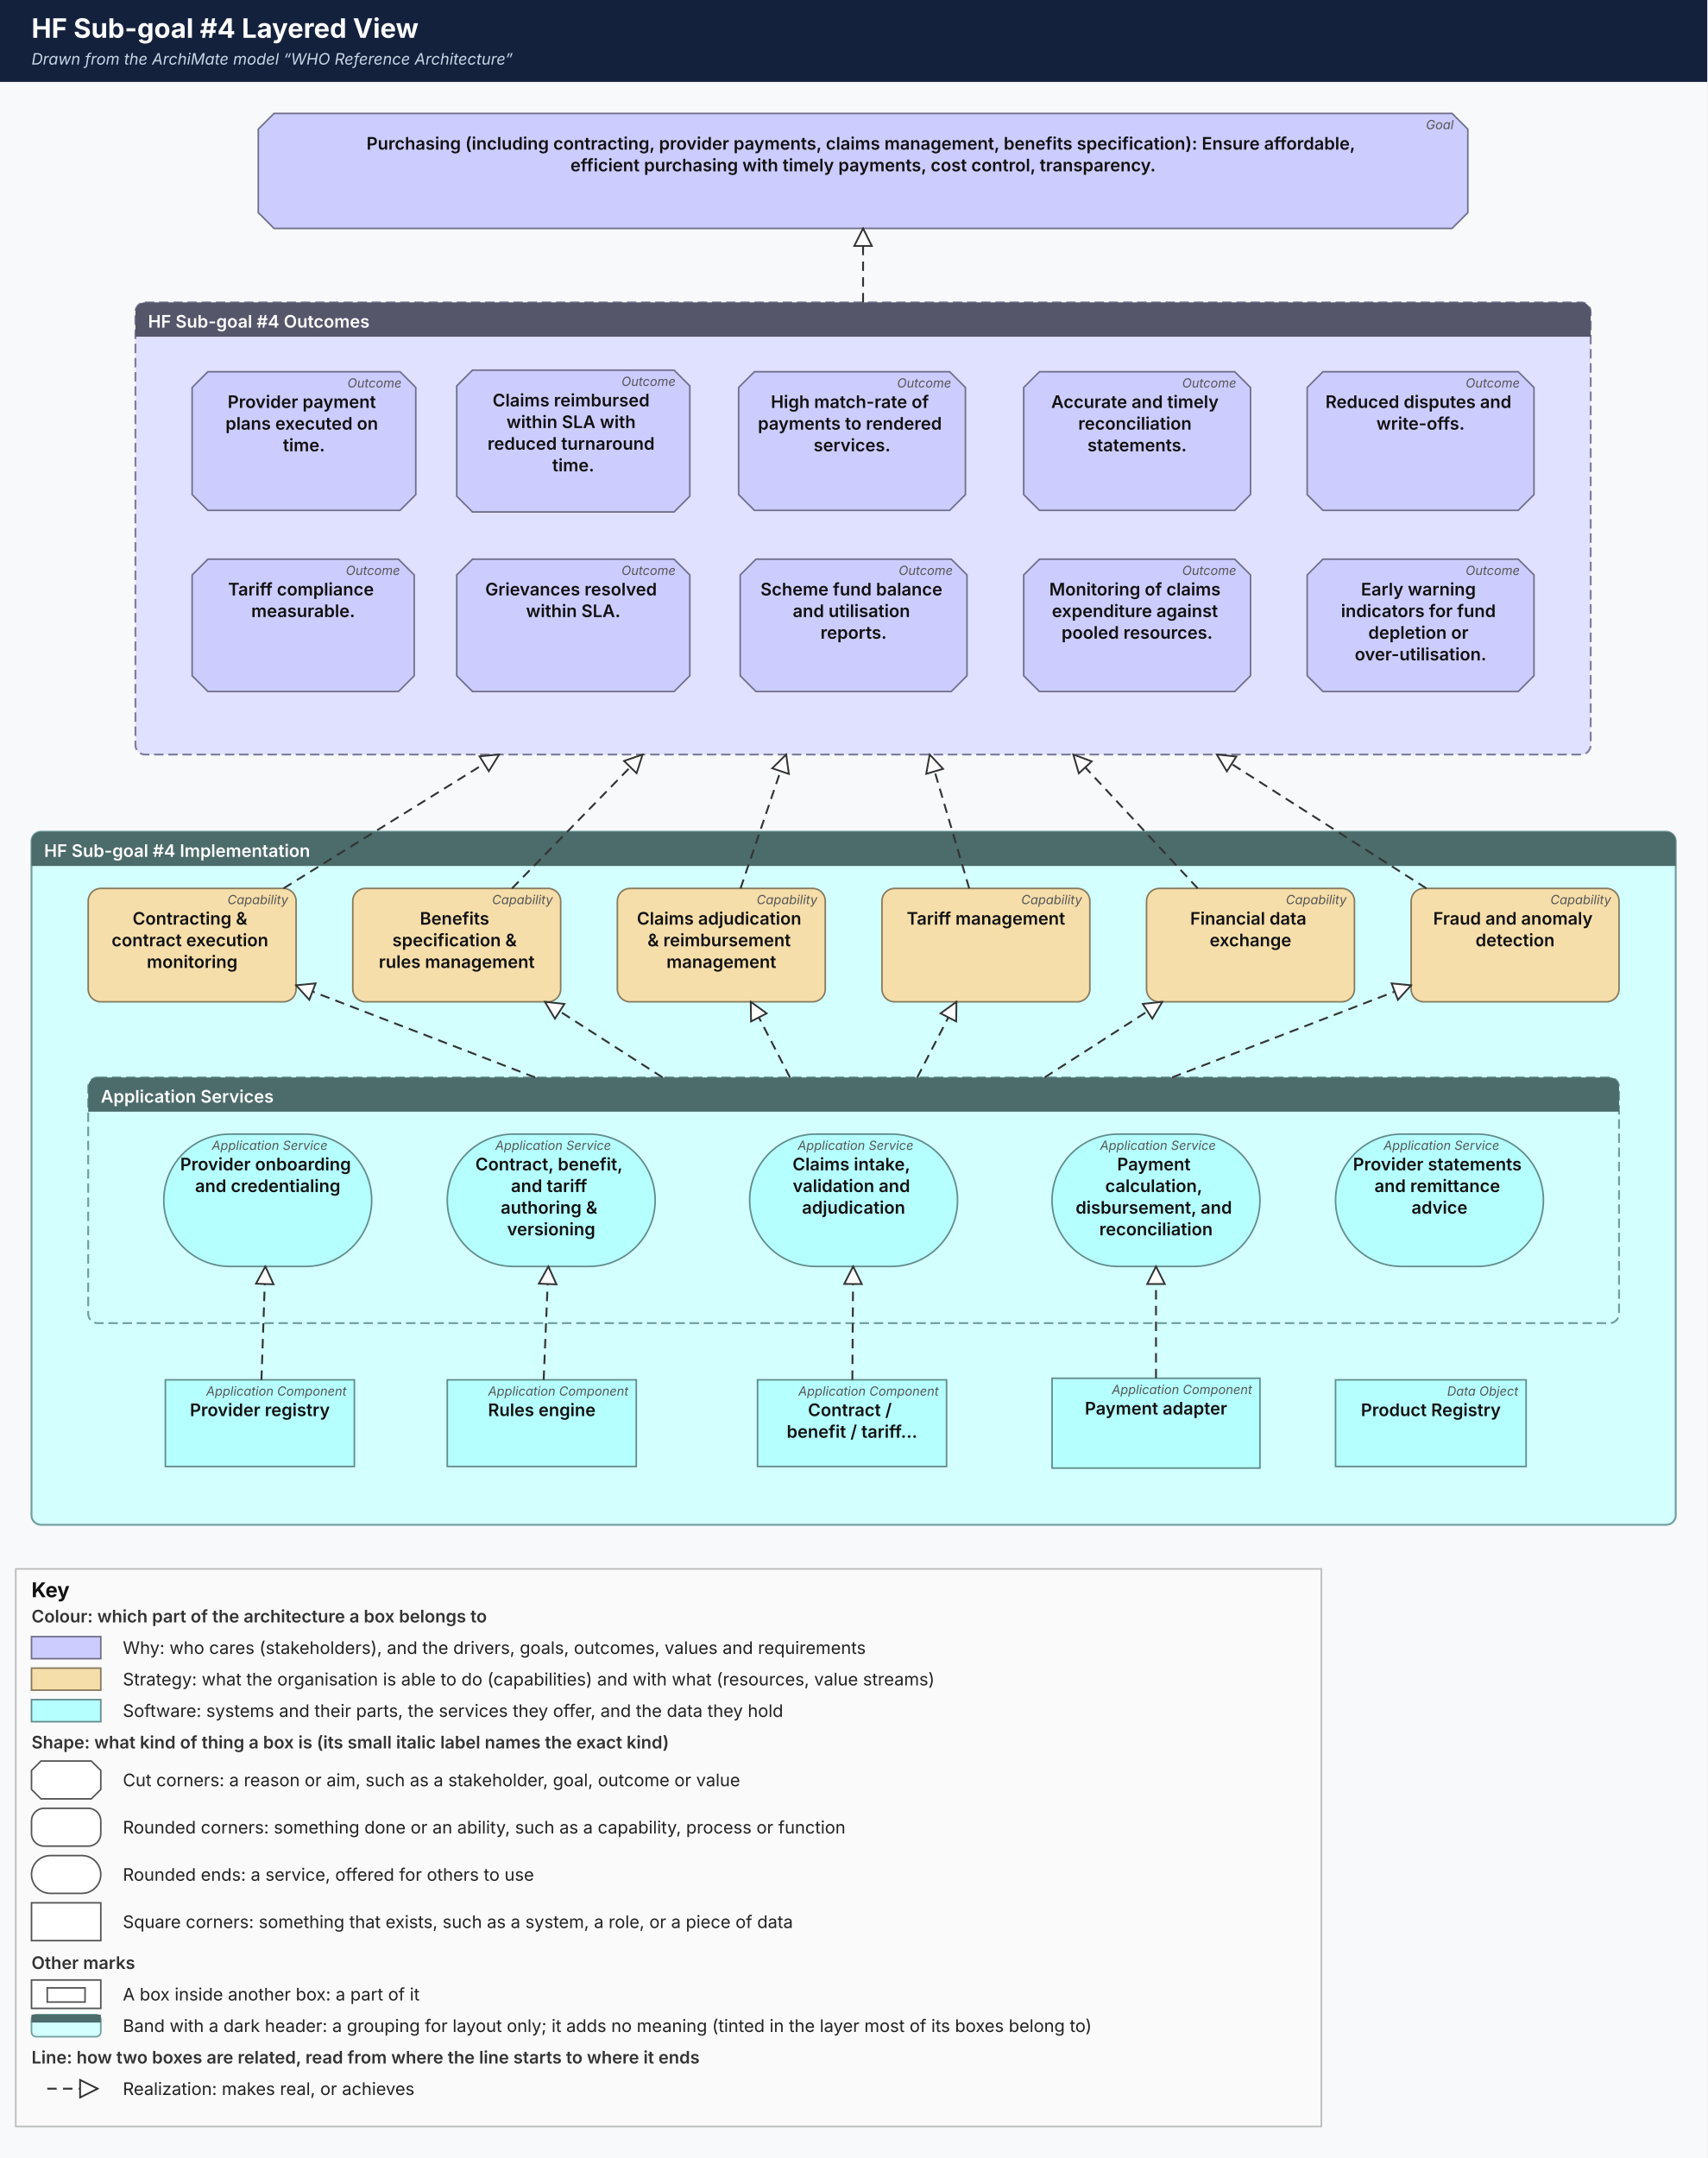
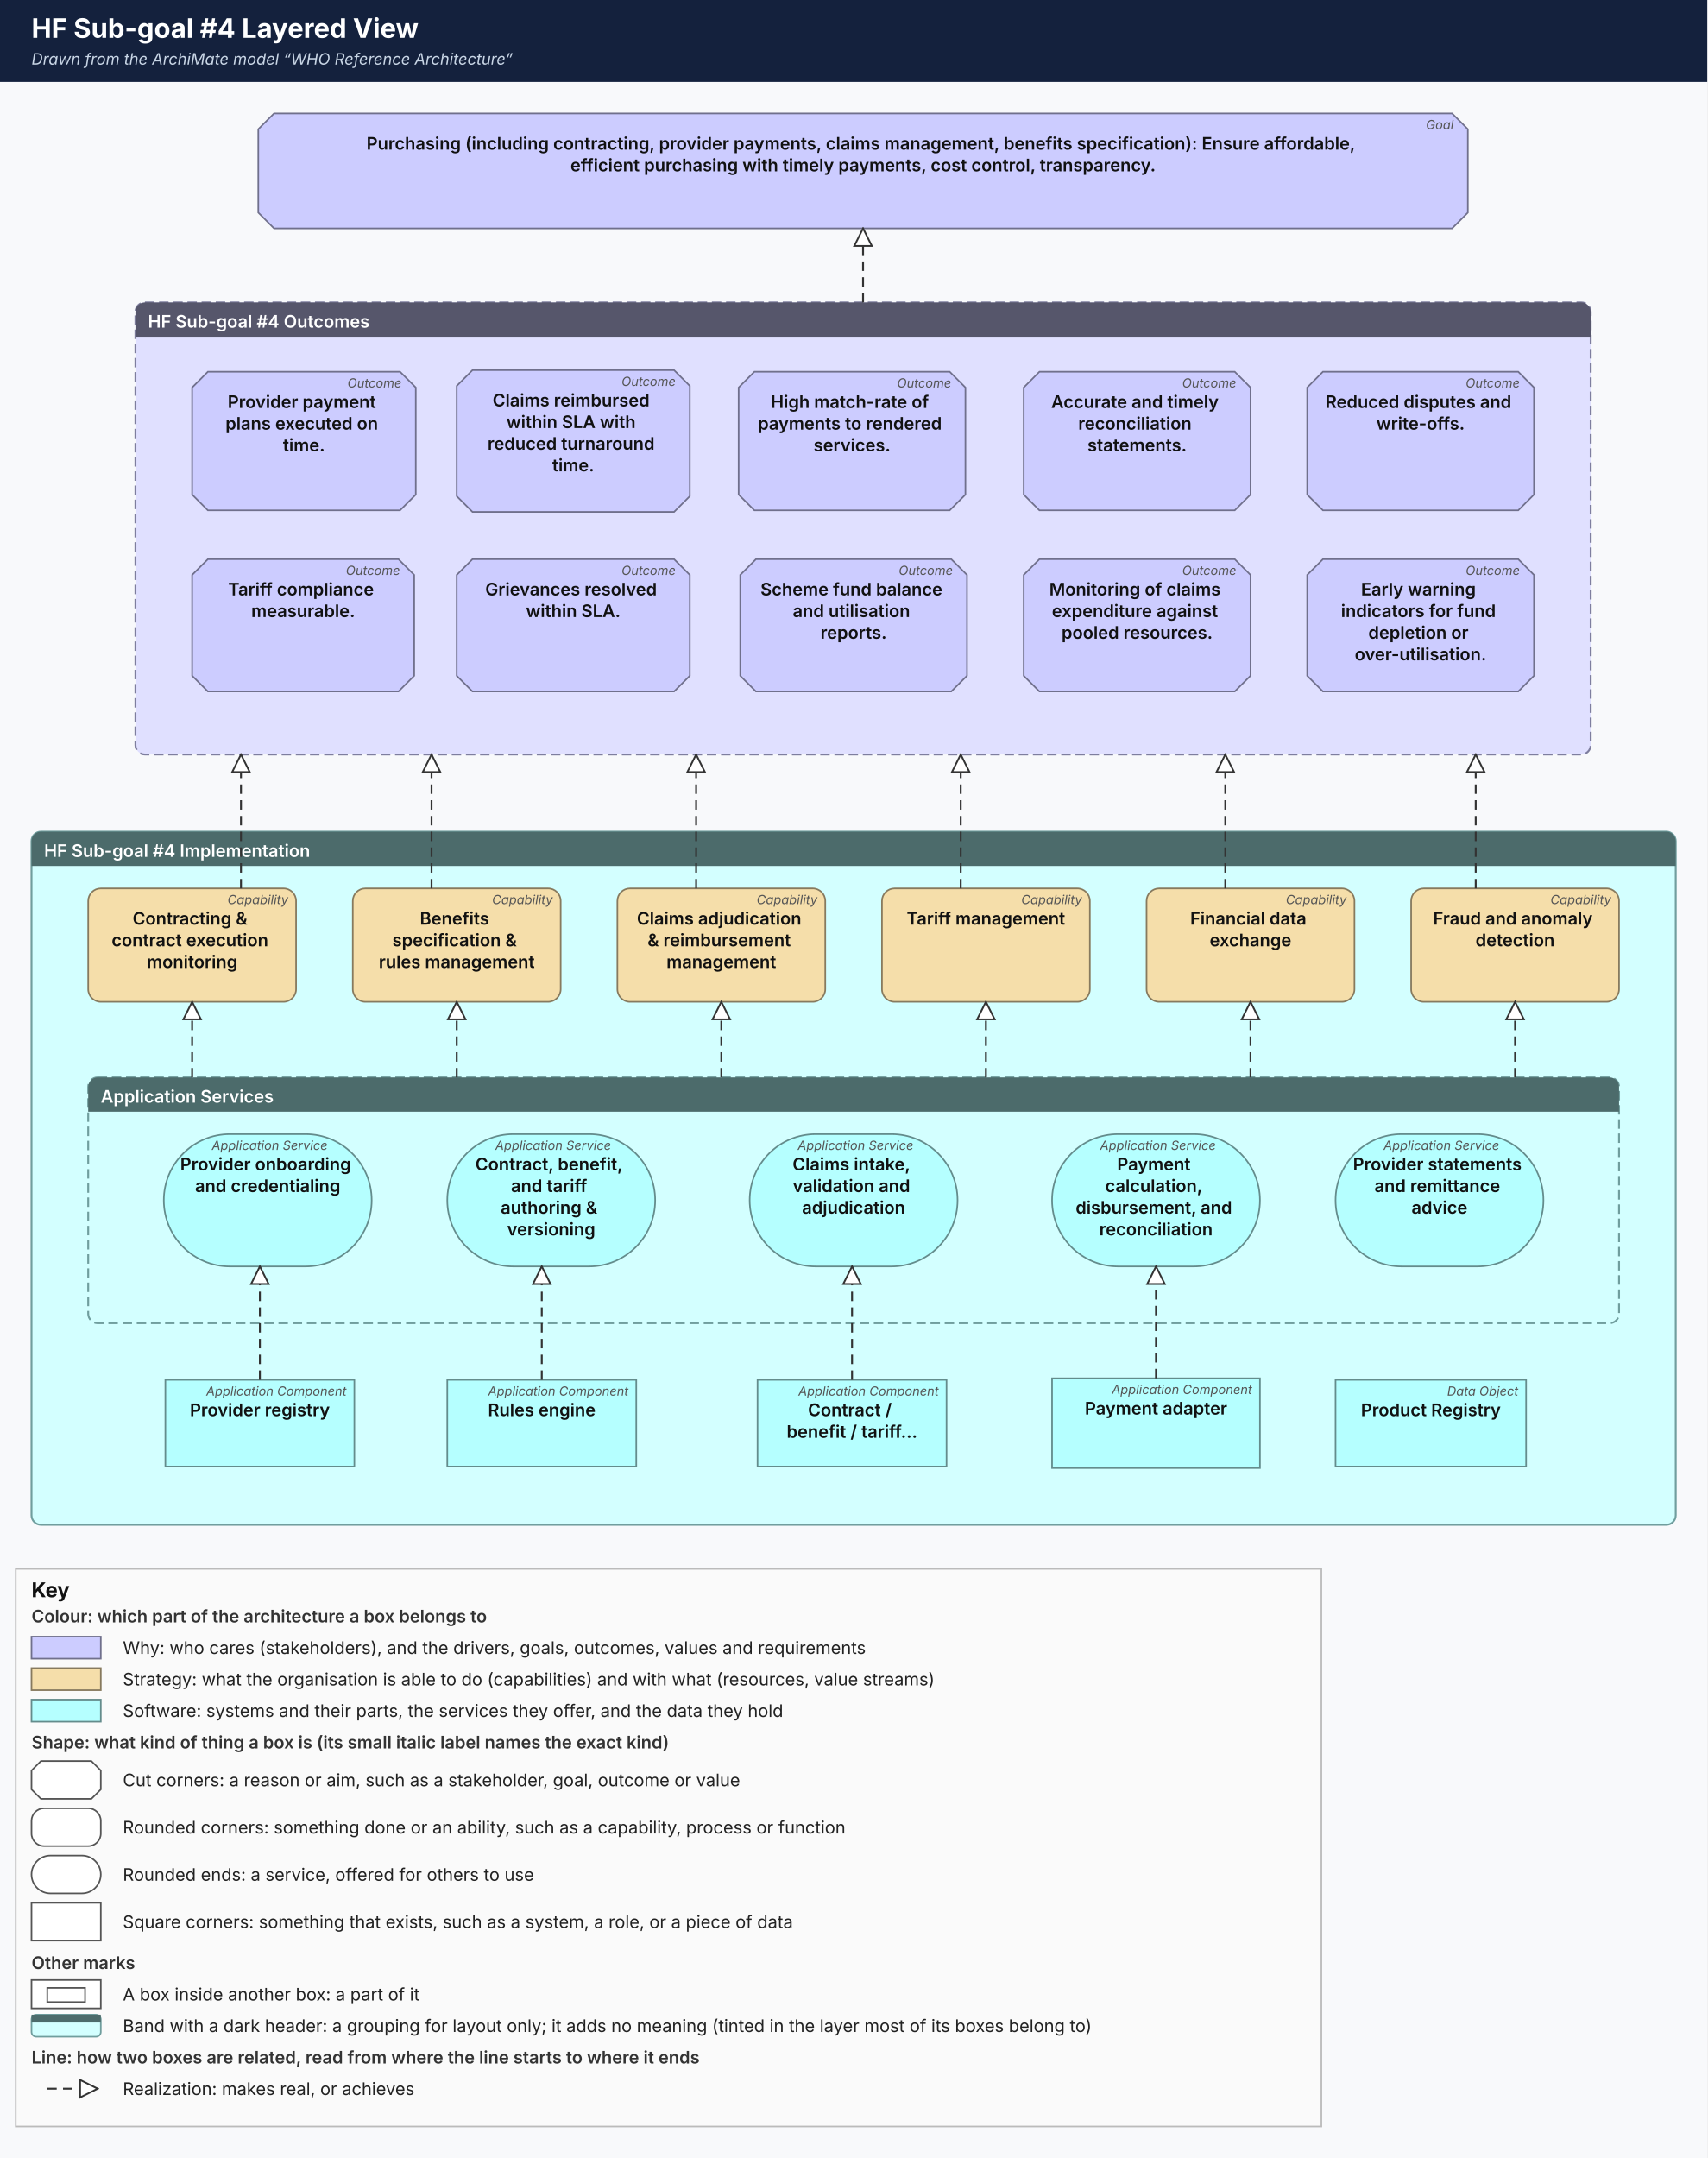
<svg xmlns="http://www.w3.org/2000/svg" viewBox="16 24 1084 1370" width="1084" height="1370" role="img" aria-labelledby="av-title">
  <style>
.av-name{font:600 11px Inter, "Segoe UI", system-ui, -apple-system, Helvetica, Arial, sans-serif;fill:#111}
.av-type{font:italic 8px Inter, "Segoe UI", system-ui, -apple-system, Helvetica, Arial, sans-serif;fill:#555}
.av-group{font:600 11px Inter, "Segoe UI", system-ui, -apple-system, Helvetica, Arial, sans-serif;fill:#333}
.av-note{font:10px Inter, "Segoe UI", system-ui, -apple-system, Helvetica, Arial, sans-serif;fill:#222}
.av-key{font:11px Inter, "Segoe UI", system-ui, -apple-system, Helvetica, Arial, sans-serif;fill:#222}
.av-keyh{font:600 11px Inter, "Segoe UI", system-ui, -apple-system, Helvetica, Arial, sans-serif;fill:#333}
.av-keyt{font:700 13px Inter, "Segoe UI", system-ui, -apple-system, Helvetica, Arial, sans-serif;fill:#111}
.av-rel{font:9px Inter, "Segoe UI", system-ui, -apple-system, Helvetica, Arial, sans-serif;fill:#333;paint-order:stroke;stroke:#fff;stroke-width:3px}
a:hover rect,a:hover polygon,a:focus rect,a:focus polygon{stroke:#06c;stroke-width:2.5}
</style>
  <defs>
    <marker id="arrow-open" viewBox="0 0 12 12" refX="11" refY="6" markerWidth="11" markerHeight="11" orient="auto-start-reverse" markerUnits="userSpaceOnUse">
      <path d="M1 1 L11 6 L1 11" fill="none" stroke="#333" stroke-width="1.3" />
    </marker>
    <marker id="arrow-filled" viewBox="0 0 12 12" refX="11" refY="6" markerWidth="11" markerHeight="11" orient="auto-start-reverse" markerUnits="userSpaceOnUse">
      <path d="M1 1 L11 6 L1 11 Z" fill="#333" />
    </marker>
    <marker id="arrow-small" viewBox="0 0 10 10" refX="9" refY="5" markerWidth="8" markerHeight="8" orient="auto-start-reverse" markerUnits="userSpaceOnUse">
      <path d="M1 1 L9 5 L1 9" fill="none" stroke="#333" stroke-width="1.2" />
    </marker>
    <marker id="triangle-hollow" viewBox="0 0 14 14" refX="13" refY="7" markerWidth="13" markerHeight="13" orient="auto-start-reverse" markerUnits="userSpaceOnUse">
      <path d="M1 1 L13 7 L1 13 Z" fill="#fff" stroke="#333" stroke-width="1.2" />
    </marker>
    <marker id="diamond-filled" viewBox="0 0 16 10" refX="1" refY="5" markerWidth="16" markerHeight="10" orient="auto-start-reverse" markerUnits="userSpaceOnUse">
      <path d="M1 5 L8 1 L15 5 L8 9 Z" fill="#333" />
    </marker>
    <marker id="diamond-hollow" viewBox="0 0 16 10" refX="1" refY="5" markerWidth="16" markerHeight="10" orient="auto-start-reverse" markerUnits="userSpaceOnUse">
      <path d="M1 5 L8 1 L15 5 L8 9 Z" fill="#fff" stroke="#333" stroke-width="1.2" />
    </marker>
    <marker id="dot" viewBox="0 0 8 8" refX="4" refY="4" markerWidth="7" markerHeight="7" orient="auto" markerUnits="userSpaceOnUse">
      <circle cx="4" cy="4" r="3.2" fill="#333" />
    </marker>
    <pattern id="missing" width="8" height="8" patternUnits="userSpaceOnUse" patternTransform="rotate(45)">
      <rect width="8" height="8" fill="#fff" />
      <line x1="0" y1="0" x2="0" y2="8" stroke="#d33" stroke-width="2" />
    </pattern>
  </defs>
  <rect x="16" y="24" width="1084" height="1370" fill="#f8f9fb" />
  <rect x="16" y="24" width="1084" height="52" fill="#14213d" />
  <text x="36" y="48" style="font:700 17px Inter, &quot;Segoe UI&quot;, system-ui, -apple-system, Helvetica, Arial, sans-serif;fill:#fff">HF Sub-goal #4 Layered View</text>
  <text x="36" y="65" style="font:italic 10px Inter, &quot;Segoe UI&quot;, system-ui, -apple-system, Helvetica, Arial, sans-serif;fill:#c9d6e6">Drawn from the ArchiMate model “WHO Reference Architecture”</text>
  <a href="../../../en/dpi-h-ra/archimate/0.2.0-draft.2/element/purchasing-including-contracting-provider-payments-claims/" target="_top">
    <polygon points="190,96 938,96 948,106 948,159 938,169 190,169 180,159 180,106" fill="#ccccff" stroke="#70708c" stroke-width="1" />
    <text class="av-type" x="939" y="106" text-anchor="end">Goal</text>
    <text class="av-name" x="564" y="119" text-anchor="middle">
      <tspan x="564" dy="0">Purchasing (including contracting, provider payments, claims management, benefits specification): Ensure affordable,</tspan>
      <tspan x="564" dy="13.75">efficient purchasing with timely payments, cost control, transparency.</tspan>
    </text>
  </a>
  <a href="../../../en/dpi-h-ra/archimate/0.2.0-draft.2/element/hf-sub-goal-4-outcomes/" target="_top">
    <rect x="102" y="216" width="924" height="287" rx="6" fill="#e0e0ff" stroke="#7e7e9e" stroke-width="1.2" stroke-dasharray="6 3" />
    <path d="M102 222 a6 6 0 0 1 6 -6 h912 a6 6 0 0 1 6 6 v15.75 h-924 z" fill="#56566b" />
    <text class="av-group" x="110" y="232" style="fill:#fff">HF Sub-goal #4 Outcomes</text>
  </a>
  <a href="../../../en/dpi-h-ra/archimate/0.2.0-draft.2/element/provider-payment-plans-executed-on-time/" target="_top">
    <polygon points="148,260 270,260 280,270 280,338 270,348 148,348 138,338 138,270" fill="#ccccff" stroke="#70708c" stroke-width="1" />
    <text class="av-type" x="271" y="270" text-anchor="end">Outcome</text>
    <text class="av-name" x="209" y="283" text-anchor="middle">
      <tspan x="209" dy="0">Provider payment</tspan>
      <tspan x="209" dy="13.75">plans executed on</tspan>
      <tspan x="209" dy="13.75">time.</tspan>
    </text>
  </a>
  <a href="../../../en/dpi-h-ra/archimate/0.2.0-draft.2/element/claims-reimbursed-within-sla-with-reduced-turnaround-time/" target="_top">
    <polygon points="316,259 444,259 454,269 454,339 444,349 316,349 306,339 306,269" fill="#ccccff" stroke="#70708c" stroke-width="1" />
    <text class="av-type" x="445" y="269" text-anchor="end">Outcome</text>
    <text class="av-name" x="380" y="282" text-anchor="middle">
      <tspan x="380" dy="0">Claims reimbursed</tspan>
      <tspan x="380" dy="13.75">within SLA with</tspan>
      <tspan x="380" dy="13.75">reduced turnaround</tspan>
      <tspan x="380" dy="13.75">time.</tspan>
    </text>
  </a>
  <a href="../../../en/dpi-h-ra/archimate/0.2.0-draft.2/element/high-match-rate-of-payments-to-rendered-services/" target="_top">
    <polygon points="495,260 619,260 629,270 629,338 619,348 495,348 485,338 485,270" fill="#ccccff" stroke="#70708c" stroke-width="1" />
    <text class="av-type" x="620" y="270" text-anchor="end">Outcome</text>
    <text class="av-name" x="557" y="283" text-anchor="middle">
      <tspan x="557" dy="0">High match-rate of</tspan>
      <tspan x="557" dy="13.75">payments to rendered</tspan>
      <tspan x="557" dy="13.75">services.</tspan>
    </text>
  </a>
  <a href="../../../en/dpi-h-ra/archimate/0.2.0-draft.2/element/accurate-and-timely-reconciliation-statements/" target="_top">
    <polygon points="676,260 800,260 810,270 810,338 800,348 676,348 666,338 666,270" fill="#ccccff" stroke="#70708c" stroke-width="1" />
    <text class="av-type" x="801" y="270" text-anchor="end">Outcome</text>
    <text class="av-name" x="738" y="283" text-anchor="middle">
      <tspan x="738" dy="0">Accurate and timely</tspan>
      <tspan x="738" dy="13.75">reconciliation</tspan>
      <tspan x="738" dy="13.75">statements.</tspan>
    </text>
  </a>
  <a href="../../../en/dpi-h-ra/archimate/0.2.0-draft.2/element/reduced-disputes-and-write-offs/" target="_top">
    <polygon points="856,260 980,260 990,270 990,338 980,348 856,348 846,338 846,270" fill="#ccccff" stroke="#70708c" stroke-width="1" />
    <text class="av-type" x="981" y="270" text-anchor="end">Outcome</text>
    <text class="av-name" x="918" y="283" text-anchor="middle">
      <tspan x="918" dy="0">Reduced disputes and</tspan>
      <tspan x="918" dy="13.75">write-offs.</tspan>
    </text>
  </a>
  <a href="../../../en/dpi-h-ra/archimate/0.2.0-draft.2/element/tariff-compliance-measurable/" target="_top">
    <polygon points="148,379 269,379 279,389 279,453 269,463 148,463 138,453 138,389" fill="#ccccff" stroke="#70708c" stroke-width="1" />
    <text class="av-type" x="270" y="389" text-anchor="end">Outcome</text>
    <text class="av-name" x="208.5" y="402" text-anchor="middle">
      <tspan x="208.5" dy="0">Tariff compliance</tspan>
      <tspan x="208.5" dy="13.75">measurable.</tspan>
    </text>
  </a>
  <a href="../../../en/dpi-h-ra/archimate/0.2.0-draft.2/element/grievances-resolved-within-sla/" target="_top">
    <polygon points="316,379 444,379 454,389 454,453 444,463 316,463 306,453 306,389" fill="#ccccff" stroke="#70708c" stroke-width="1" />
    <text class="av-type" x="445" y="389" text-anchor="end">Outcome</text>
    <text class="av-name" x="380" y="402" text-anchor="middle">
      <tspan x="380" dy="0">Grievances resolved</tspan>
      <tspan x="380" dy="13.75">within SLA.</tspan>
    </text>
  </a>
  <a href="../../../en/dpi-h-ra/archimate/0.2.0-draft.2/element/scheme-fund-balance-and-utilisation-reports/" target="_top">
    <polygon points="496,379 620,379 630,389 630,453 620,463 496,463 486,453 486,389" fill="#ccccff" stroke="#70708c" stroke-width="1" />
    <text class="av-type" x="621" y="389" text-anchor="end">Outcome</text>
    <text class="av-name" x="558" y="402" text-anchor="middle">
      <tspan x="558" dy="0">Scheme fund balance</tspan>
      <tspan x="558" dy="13.75">and utilisation</tspan>
      <tspan x="558" dy="13.75">reports.</tspan>
    </text>
  </a>
  <a href="../../../en/dpi-h-ra/archimate/0.2.0-draft.2/element/monitoring-of-claims-expenditure-against-pooled-resources/" target="_top">
    <polygon points="676,379 800,379 810,389 810,453 800,463 676,463 666,453 666,389" fill="#ccccff" stroke="#70708c" stroke-width="1" />
    <text class="av-type" x="801" y="389" text-anchor="end">Outcome</text>
    <text class="av-name" x="738" y="402" text-anchor="middle">
      <tspan x="738" dy="0">Monitoring of claims</tspan>
      <tspan x="738" dy="13.75">expenditure against</tspan>
      <tspan x="738" dy="13.75">pooled resources.</tspan>
    </text>
  </a>
  <a href="../../../en/dpi-h-ra/archimate/0.2.0-draft.2/element/early-warning-indicators-for-fund-depletion-or-over/" target="_top">
    <polygon points="856,379 980,379 990,389 990,453 980,463 856,463 846,453 846,389" fill="#ccccff" stroke="#70708c" stroke-width="1" />
    <text class="av-type" x="981" y="389" text-anchor="end">Outcome</text>
    <text class="av-name" x="918" y="402" text-anchor="middle">
      <tspan x="918" dy="0">Early warning</tspan>
      <tspan x="918" dy="13.75">indicators for fund</tspan>
      <tspan x="918" dy="13.75">depletion or</tspan>
      <tspan x="918" dy="13.75">over-utilisation.</tspan>
    </text>
  </a>
  <g class="av-g">
    <rect x="36" y="552" width="1044" height="440" rx="6" fill="#d3ffff" stroke="#709e9e" stroke-width="1.2" />
    <path d="M36 558 a6 6 0 0 1 6 -6 h1032 a6 6 0 0 1 6 6 v15.75 h-1044 z" fill="#4c6b6b" />
    <text class="av-group" x="44" y="568" style="fill:#fff">HF Sub-goal #4 Implementation</text>
  </g>
  <a href="../../../en/dpi-h-ra/archimate/0.2.0-draft.2/element/application-services-45c2/" target="_top">
    <rect x="72" y="708" width="972" height="156" rx="6" fill="#d3ffff" stroke="#709e9e" stroke-width="1.2" stroke-dasharray="6 3" />
    <path d="M72 714 a6 6 0 0 1 6 -6 h960 a6 6 0 0 1 6 6 v15.75 h-972 z" fill="#4c6b6b" />
    <text class="av-group" x="80" y="724" style="fill:#fff">Application Services</text>
  </a>
  <a href="../../../en/dpi-h-ra/archimate/0.2.0-draft.2/element/provider-onboarding-and-credentialing/" target="_top">
    <rect x="120" y="744" width="132" height="84" rx="42" fill="#b5ffff" stroke="#648c8c" stroke-width="1" />
    <text class="av-type" x="224" y="754" text-anchor="end">Application Service</text>
    <text class="av-name" x="186" y="767" text-anchor="middle">
      <tspan x="186" dy="0">Provider onboarding</tspan>
      <tspan x="186" dy="13.75">and credentialing</tspan>
    </text>
  </a>
  <a href="../../../en/dpi-h-ra/archimate/0.2.0-draft.2/element/contract-benefit-and-tariff-authoring-versioning/" target="_top">
    <rect x="300" y="744" width="132" height="84" rx="42" fill="#b5ffff" stroke="#648c8c" stroke-width="1" />
    <text class="av-type" x="404" y="754" text-anchor="end">Application Service</text>
    <text class="av-name" x="366" y="767" text-anchor="middle">
      <tspan x="366" dy="0">Contract, benefit,</tspan>
      <tspan x="366" dy="13.75">and tariff</tspan>
      <tspan x="366" dy="13.75">authoring &amp;</tspan>
      <tspan x="366" dy="13.75">versioning</tspan>
    </text>
  </a>
  <a href="../../../en/dpi-h-ra/archimate/0.2.0-draft.2/element/claims-intake-validation-and-adjudication/" target="_top">
    <rect x="492" y="744" width="132" height="84" rx="42" fill="#b5ffff" stroke="#648c8c" stroke-width="1" />
    <text class="av-type" x="596" y="754" text-anchor="end">Application Service</text>
    <text class="av-name" x="558" y="767" text-anchor="middle">
      <tspan x="558" dy="0">Claims intake,</tspan>
      <tspan x="558" dy="13.75">validation and</tspan>
      <tspan x="558" dy="13.75">adjudication</tspan>
    </text>
  </a>
  <a href="../../../en/dpi-h-ra/archimate/0.2.0-draft.2/element/payment-calculation-disbursement-and-reconciliation/" target="_top">
    <rect x="684" y="744" width="132" height="84" rx="42" fill="#b5ffff" stroke="#648c8c" stroke-width="1" />
    <text class="av-type" x="788" y="754" text-anchor="end">Application Service</text>
    <text class="av-name" x="750" y="767" text-anchor="middle">
      <tspan x="750" dy="0">Payment</tspan>
      <tspan x="750" dy="13.75">calculation,</tspan>
      <tspan x="750" dy="13.75">disbursement, and</tspan>
      <tspan x="750" dy="13.75">reconciliation</tspan>
    </text>
  </a>
  <a href="../../../en/dpi-h-ra/archimate/0.2.0-draft.2/element/provider-statements-and-remittance-advice/" target="_top">
    <rect x="864" y="744" width="132" height="84" rx="42" fill="#b5ffff" stroke="#648c8c" stroke-width="1" />
    <text class="av-type" x="968" y="754" text-anchor="end">Application Service</text>
    <text class="av-name" x="930" y="767" text-anchor="middle">
      <tspan x="930" dy="0">Provider statements</tspan>
      <tspan x="930" dy="13.75">and remittance</tspan>
      <tspan x="930" dy="13.75">advice</tspan>
    </text>
  </a>
  <a href="../../../en/dpi-h-ra/archimate/0.2.0-draft.2/element/fraud-and-anomaly-detection/" target="_top">
    <rect x="912" y="588" width="132" height="72" rx="8" fill="#f5deaa" stroke="#877a5e" stroke-width="1" />
    <text class="av-type" x="1039" y="598" text-anchor="end">Capability</text>
    <text class="av-name" x="978" y="611" text-anchor="middle">
      <tspan x="978" dy="0">Fraud and anomaly</tspan>
      <tspan x="978" dy="13.75">detection</tspan>
    </text>
  </a>
  <a href="../../../en/dpi-h-ra/archimate/0.2.0-draft.2/element/provider-registry/" target="_top">
    <rect x="121" y="900" width="120" height="55" fill="#b5ffff" stroke="#648c8c" stroke-width="1" />
    <text class="av-type" x="236" y="910" text-anchor="end">Application Component</text>
    <text class="av-name" x="181" y="923" text-anchor="middle">
      <tspan x="181" dy="0">Provider registry</tspan>
    </text>
  </a>
  <a href="../../../en/dpi-h-ra/archimate/0.2.0-draft.2/element/contract-benefit-tariff-management-system/" target="_top">
    <rect x="497" y="900" width="120" height="55" fill="#b5ffff" stroke="#648c8c" stroke-width="1" />
    <text class="av-type" x="612" y="910" text-anchor="end">Application Component</text>
    <text class="av-name" x="557" y="923" text-anchor="middle">
      <tspan x="557" dy="0">Contract /</tspan>
      <tspan x="557" dy="13.75">benefit / tariff…</tspan>
    </text>
  </a>
  <a href="../../../en/dpi-h-ra/archimate/0.2.0-draft.2/element/contracting-contract-execution-monitoring/" target="_top">
    <rect x="72" y="588" width="132" height="72" rx="8" fill="#f5deaa" stroke="#877a5e" stroke-width="1" />
    <text class="av-type" x="199" y="598" text-anchor="end">Capability</text>
    <text class="av-name" x="138" y="611" text-anchor="middle">
      <tspan x="138" dy="0">Contracting &amp;</tspan>
      <tspan x="138" dy="13.75">contract execution</tspan>
      <tspan x="138" dy="13.75">monitoring</tspan>
    </text>
  </a>
  <a href="../../../en/dpi-h-ra/archimate/0.2.0-draft.2/element/claims-adjudication-reimbursement-management/" target="_top">
    <rect x="408" y="588" width="132" height="72" rx="8" fill="#f5deaa" stroke="#877a5e" stroke-width="1" />
    <text class="av-type" x="535" y="598" text-anchor="end">Capability</text>
    <text class="av-name" x="474" y="611" text-anchor="middle">
      <tspan x="474" dy="0">Claims adjudication</tspan>
      <tspan x="474" dy="13.75">&amp; reimbursement</tspan>
      <tspan x="474" dy="13.75">management</tspan>
    </text>
  </a>
  <a href="../../../en/dpi-h-ra/archimate/0.2.0-draft.2/element/benefits-specification-rules-management/" target="_top">
    <rect x="240" y="588" width="132" height="72" rx="8" fill="#f5deaa" stroke="#877a5e" stroke-width="1" />
    <text class="av-type" x="367" y="598" text-anchor="end">Capability</text>
    <text class="av-name" x="306" y="611" text-anchor="middle">
      <tspan x="306" dy="0">Benefits</tspan>
      <tspan x="306" dy="13.75">specification &amp;</tspan>
      <tspan x="306" dy="13.75">rules management</tspan>
    </text>
  </a>
  <a href="../../../en/dpi-h-ra/archimate/0.2.0-draft.2/element/financial-data-exchange/" target="_top">
    <rect x="744" y="588" width="132" height="72" rx="8" fill="#f5deaa" stroke="#877a5e" stroke-width="1" />
    <text class="av-type" x="871" y="598" text-anchor="end">Capability</text>
    <text class="av-name" x="810" y="611" text-anchor="middle">
      <tspan x="810" dy="0">Financial data</tspan>
      <tspan x="810" dy="13.75">exchange</tspan>
    </text>
  </a>
  <a href="../../../en/dpi-h-ra/archimate/0.2.0-draft.2/element/rules-engine/" target="_top">
    <rect x="300" y="900" width="120" height="55" fill="#b5ffff" stroke="#648c8c" stroke-width="1" />
    <text class="av-type" x="415" y="910" text-anchor="end">Application Component</text>
    <text class="av-name" x="360" y="923" text-anchor="middle">
      <tspan x="360" dy="0">Rules engine</tspan>
    </text>
  </a>
  <a href="../../../en/dpi-h-ra/archimate/0.2.0-draft.2/element/tariff-management/" target="_top">
    <rect x="576" y="588" width="132" height="72" rx="8" fill="#f5deaa" stroke="#877a5e" stroke-width="1" />
    <text class="av-type" x="703" y="598" text-anchor="end">Capability</text>
    <text class="av-name" x="642" y="611" text-anchor="middle">
      <tspan x="642" dy="0">Tariff management</tspan>
    </text>
  </a>
  <a href="../../../en/dpi-h-ra/archimate/0.2.0-draft.2/element/product-registry/" target="_top">
    <rect x="864" y="900" width="121" height="55" fill="#b5ffff" stroke="#648c8c" stroke-width="1" />
    <text class="av-type" x="980" y="910" text-anchor="end">Data Object</text>
    <text class="av-name" x="924.5" y="923" text-anchor="middle">
      <tspan x="924.5" dy="0">Product Registry</tspan>
    </text>
  </a>
  <a href="../../../en/dpi-h-ra/archimate/0.2.0-draft.2/element/payment-adapter/" target="_top">
    <rect x="684" y="899" width="132" height="57" fill="#b5ffff" stroke="#648c8c" stroke-width="1" />
    <text class="av-type" x="811" y="909" text-anchor="end">Application Component</text>
    <text class="av-name" x="750" y="922" text-anchor="middle">
      <tspan x="750" dy="0">Payment adapter</tspan>
    </text>
  </a>
  <a href="../../../en/dpi-h-ra/archimate/0.2.0-draft.2/relationship/id-612ec711f9874ee9ac9e530e686fa22c/" target="_top">
    <path d="M564 216 L564 169" fill="none" stroke="#333" stroke-width="1.2" stroke-dasharray="6 4" marker-end="url(#triangle-hollow)" />
    <path d="M564 216 L564 169" fill="none" stroke="transparent" stroke-width="8" />
  </a>
  <a href="../../../en/dpi-h-ra/archimate/0.2.0-draft.2/relationship/id-544b177bb9a0483489449a7629aff182/" target="_top">
-     <path d="M355.8 708 L204 649.5" fill="none" stroke="#333" stroke-width="1.2" stroke-dasharray="6 4" marker-end="url(#triangle-hollow)" />
-     <path d="M355.8 708 L204 649.5" fill="none" stroke="transparent" stroke-width="8" />
+     <path d="M138 708 L138 660" fill="none" stroke="#333" stroke-width="1.2" stroke-dasharray="6 4" marker-end="url(#triangle-hollow)" />
+     <path d="M138 708 L138 660" fill="none" stroke="transparent" stroke-width="8" />
  </a>
  <a href="../../../en/dpi-h-ra/archimate/0.2.0-draft.2/relationship/id-9318556fb2484446b483ec47116b1149/" target="_top">
-     <path d="M436.7 708 L362 660" fill="none" stroke="#333" stroke-width="1.2" stroke-dasharray="6 4" marker-end="url(#triangle-hollow)" />
-     <path d="M436.7 708 L362 660" fill="none" stroke="transparent" stroke-width="8" />
+     <path d="M306 708 L306 660" fill="none" stroke="#333" stroke-width="1.2" stroke-dasharray="6 4" marker-end="url(#triangle-hollow)" />
+     <path d="M306 708 L306 660" fill="none" stroke="transparent" stroke-width="8" />
  </a>
  <a href="../../../en/dpi-h-ra/archimate/0.2.0-draft.2/relationship/id-1c56455ddab24a2ab6956a0b268b65ac/" target="_top">
-     <path d="M517.6 708 L492.7 660" fill="none" stroke="#333" stroke-width="1.2" stroke-dasharray="6 4" marker-end="url(#triangle-hollow)" />
-     <path d="M517.6 708 L492.7 660" fill="none" stroke="transparent" stroke-width="8" />
+     <path d="M474 708 L474 660" fill="none" stroke="#333" stroke-width="1.2" stroke-dasharray="6 4" marker-end="url(#triangle-hollow)" />
+     <path d="M474 708 L474 660" fill="none" stroke="transparent" stroke-width="8" />
  </a>
  <a href="../../../en/dpi-h-ra/archimate/0.2.0-draft.2/relationship/id-a3d733b492c748c38e1b696270a11b52/" target="_top">
-     <path d="M598.4 708 L623.3 660" fill="none" stroke="#333" stroke-width="1.2" stroke-dasharray="6 4" marker-end="url(#triangle-hollow)" />
-     <path d="M598.4 708 L623.3 660" fill="none" stroke="transparent" stroke-width="8" />
+     <path d="M642 708 L642 660" fill="none" stroke="#333" stroke-width="1.2" stroke-dasharray="6 4" marker-end="url(#triangle-hollow)" />
+     <path d="M642 708 L642 660" fill="none" stroke="transparent" stroke-width="8" />
  </a>
  <a href="../../../en/dpi-h-ra/archimate/0.2.0-draft.2/relationship/id-121644a97cde44968cf6466fc5166202/" target="_top">
-     <path d="M679.3 708 L754 660" fill="none" stroke="#333" stroke-width="1.2" stroke-dasharray="6 4" marker-end="url(#triangle-hollow)" />
-     <path d="M679.3 708 L754 660" fill="none" stroke="transparent" stroke-width="8" />
+     <path d="M810 708 L810 660" fill="none" stroke="#333" stroke-width="1.2" stroke-dasharray="6 4" marker-end="url(#triangle-hollow)" />
+     <path d="M810 708 L810 660" fill="none" stroke="transparent" stroke-width="8" />
  </a>
  <a href="../../../en/dpi-h-ra/archimate/0.2.0-draft.2/relationship/id-61ea69e8009447e6a8b2a63f669e1a28/" target="_top">
-     <path d="M760.2 708 L912 649.5" fill="none" stroke="#333" stroke-width="1.2" stroke-dasharray="6 4" marker-end="url(#triangle-hollow)" />
-     <path d="M760.2 708 L912 649.5" fill="none" stroke="transparent" stroke-width="8" />
+     <path d="M978 708 L978 660" fill="none" stroke="#333" stroke-width="1.2" stroke-dasharray="6 4" marker-end="url(#triangle-hollow)" />
+     <path d="M978 708 L978 660" fill="none" stroke="transparent" stroke-width="8" />
  </a>
  <a href="../../../en/dpi-h-ra/archimate/0.2.0-draft.2/relationship/id-674769ac5b1c45d1a4fbe621b1938d96/" target="_top">
-     <path d="M921.7 588 L788.6 503" fill="none" stroke="#333" stroke-width="1.2" stroke-dasharray="6 4" marker-end="url(#triangle-hollow)" />
-     <path d="M921.7 588 L788.6 503" fill="none" stroke="transparent" stroke-width="8" />
+     <path d="M953 588 L953 503" fill="none" stroke="#333" stroke-width="1.2" stroke-dasharray="6 4" marker-end="url(#triangle-hollow)" />
+     <path d="M953 588 L953 503" fill="none" stroke="transparent" stroke-width="8" />
  </a>
  <a href="../../../en/dpi-h-ra/archimate/0.2.0-draft.2/relationship/id-fb456e0043b141d7ba426768fcbdf875/" target="_top">
-     <path d="M182 900 L184.5 828" fill="none" stroke="#333" stroke-width="1.2" stroke-dasharray="6 4" marker-end="url(#triangle-hollow)" />
-     <path d="M182 900 L184.5 828" fill="none" stroke="transparent" stroke-width="8" />
+     <path d="M181 900 L181 828" fill="none" stroke="#333" stroke-width="1.2" stroke-dasharray="6 4" marker-end="url(#triangle-hollow)" />
+     <path d="M181 900 L181 828" fill="none" stroke="transparent" stroke-width="8" />
  </a>
  <a href="../../../en/dpi-h-ra/archimate/0.2.0-draft.2/relationship/id-2f4b9958ad3f47dd9aba8ba2f4a86054/" target="_top">
-     <path d="M557.2 900 L557.7 828" fill="none" stroke="#333" stroke-width="1.2" stroke-dasharray="6 4" marker-end="url(#triangle-hollow)" />
-     <path d="M557.2 900 L557.7 828" fill="none" stroke="transparent" stroke-width="8" />
+     <path d="M557 900 L557 828" fill="none" stroke="#333" stroke-width="1.2" stroke-dasharray="6 4" marker-end="url(#triangle-hollow)" />
+     <path d="M557 900 L557 828" fill="none" stroke="transparent" stroke-width="8" />
  </a>
  <a href="../../../en/dpi-h-ra/archimate/0.2.0-draft.2/relationship/id-75fbb4fe2d4f49ecbfa4c97376d32e22/" target="_top">
-     <path d="M196 588 L332.9 503" fill="none" stroke="#333" stroke-width="1.2" stroke-dasharray="6 4" marker-end="url(#triangle-hollow)" />
-     <path d="M196 588 L332.9 503" fill="none" stroke="transparent" stroke-width="8" />
+     <path d="M169 588 L169 503" fill="none" stroke="#333" stroke-width="1.2" stroke-dasharray="6 4" marker-end="url(#triangle-hollow)" />
+     <path d="M169 588 L169 503" fill="none" stroke="transparent" stroke-width="8" />
  </a>
  <a href="../../../en/dpi-h-ra/archimate/0.2.0-draft.2/relationship/id-6180fda5c88a43749935d69fc17cb436/" target="_top">
-     <path d="M486.2 588 L515.2 503" fill="none" stroke="#333" stroke-width="1.2" stroke-dasharray="6 4" marker-end="url(#triangle-hollow)" />
-     <path d="M486.2 588 L515.2 503" fill="none" stroke="transparent" stroke-width="8" />
+     <path d="M458 588 L458 503" fill="none" stroke="#333" stroke-width="1.2" stroke-dasharray="6 4" marker-end="url(#triangle-hollow)" />
+     <path d="M458 588 L458 503" fill="none" stroke="transparent" stroke-width="8" />
  </a>
  <a href="../../../en/dpi-h-ra/archimate/0.2.0-draft.2/relationship/id-8bf9ef0be0d64193849c1957329a1212/" target="_top">
-     <path d="M341.1 588 L424 503" fill="none" stroke="#333" stroke-width="1.2" stroke-dasharray="6 4" marker-end="url(#triangle-hollow)" />
-     <path d="M341.1 588 L424 503" fill="none" stroke="transparent" stroke-width="8" />
+     <path d="M290 588 L290 503" fill="none" stroke="#333" stroke-width="1.2" stroke-dasharray="6 4" marker-end="url(#triangle-hollow)" />
+     <path d="M290 588 L290 503" fill="none" stroke="transparent" stroke-width="8" />
  </a>
  <a href="../../../en/dpi-h-ra/archimate/0.2.0-draft.2/relationship/id-e9207391269b4db9afe4f7b4fd53f204/" target="_top">
-     <path d="M776.5 588 L697.5 503" fill="none" stroke="#333" stroke-width="1.2" stroke-dasharray="6 4" marker-end="url(#triangle-hollow)" />
-     <path d="M776.5 588 L697.5 503" fill="none" stroke="transparent" stroke-width="8" />
+     <path d="M794 588 L794 503" fill="none" stroke="#333" stroke-width="1.2" stroke-dasharray="6 4" marker-end="url(#triangle-hollow)" />
+     <path d="M794 588 L794 503" fill="none" stroke="transparent" stroke-width="8" />
  </a>
  <a href="../../../en/dpi-h-ra/archimate/0.2.0-draft.2/relationship/id-388bc8c32a924c52a4f94bfaa8d348e6/" target="_top">
-     <path d="M361.2 900 L364.2 828" fill="none" stroke="#333" stroke-width="1.2" stroke-dasharray="6 4" marker-end="url(#triangle-hollow)" />
-     <path d="M361.2 900 L364.2 828" fill="none" stroke="transparent" stroke-width="8" />
+     <path d="M360 900 L360 828" fill="none" stroke="#333" stroke-width="1.2" stroke-dasharray="6 4" marker-end="url(#triangle-hollow)" />
+     <path d="M360 900 L360 828" fill="none" stroke="transparent" stroke-width="8" />
  </a>
  <a href="../../../en/dpi-h-ra/archimate/0.2.0-draft.2/relationship/id-a76979f93a224a9681d2dea7fd478e15/" target="_top">
-     <path d="M631.4 588 L606.3 503" fill="none" stroke="#333" stroke-width="1.2" stroke-dasharray="6 4" marker-end="url(#triangle-hollow)" />
-     <path d="M631.4 588 L606.3 503" fill="none" stroke="transparent" stroke-width="8" />
+     <path d="M626 588 L626 503" fill="none" stroke="#333" stroke-width="1.2" stroke-dasharray="6 4" marker-end="url(#triangle-hollow)" />
+     <path d="M626 588 L626 503" fill="none" stroke="transparent" stroke-width="8" />
  </a>
  <a href="../../../en/dpi-h-ra/archimate/0.2.0-draft.2/relationship/id-65e4a8cffba44b47a1f2f67ba23fc519/" target="_top">
    <path d="M750 899 L750 828" fill="none" stroke="#333" stroke-width="1.2" stroke-dasharray="6 4" marker-end="url(#triangle-hollow)" />
    <path d="M750 899 L750 828" fill="none" stroke="transparent" stroke-width="8" />
  </a>
  <g class="av-legend">
    <rect x="26" y="1020" width="829" height="354" fill="#fafafa" stroke="#bbb" />
    <text class="av-keyt" x="36" y="1038">Key</text>
    <text class="av-keyh" x="36" y="1054">Colour: which part of the architecture a box belongs to</text>
    <rect x="36" y="1063" width="44" height="14" fill="#ccccff" stroke="#70708c" />
    <text class="av-key" x="94" y="1074">Why: who cares (stakeholders), and the drivers, goals, outcomes, values and requirements</text>
    <rect x="36" y="1083" width="44" height="14" fill="#f5deaa" stroke="#877a5e" />
    <text class="av-key" x="94" y="1094">Strategy: what the organisation is able to do (capabilities) and with what (resources, value streams)</text>
    <rect x="36" y="1103" width="44" height="14" fill="#b5ffff" stroke="#648c8c" />
    <text class="av-key" x="94" y="1114">Software: systems and their parts, the services they offer, and the data they hold</text>
    <text class="av-keyh" x="36" y="1134">Shape: what kind of thing a box is (its small italic label names the exact kind)</text>
    <polygon points="42,1142 74,1142 80,1148 80,1160 74,1166 42,1166 36,1160 36,1148" fill="#fff" stroke="#555" />
    <text class="av-key" x="94" y="1158">Cut corners: a reason or aim, such as a stakeholder, goal, outcome or value</text>
    <rect x="36" y="1172" width="44" height="24" rx="8" fill="#fff" stroke="#555" />
    <text class="av-key" x="94" y="1188">Rounded corners: something done or an ability, such as a capability, process or function</text>
    <rect x="36" y="1202" width="44" height="24" rx="12" fill="#fff" stroke="#555" />
    <text class="av-key" x="94" y="1218">Rounded ends: a service, offered for others to use</text>
    <rect x="36" y="1232" width="44" height="24" fill="#fff" stroke="#555" />
    <text class="av-key" x="94" y="1248">Square corners: something that exists, such as a system, a role, or a piece of data</text>
    <text class="av-keyh" x="36" y="1274">Other marks</text>
    <rect x="36" y="1281" width="44" height="18" fill="#fff" stroke="#555" />
    <rect x="46" y="1286" width="24" height="9" fill="#fff" stroke="#555" />
    <text class="av-key" x="94" y="1294">A box inside another box: a part of it</text>
    <rect x="36" y="1303" width="44" height="14" rx="3" fill="#d3ffff" stroke="#709e9e" />
    <rect x="36" y="1303" width="44" height="5" fill="#4c6b6b" />
    <text class="av-key" x="94" y="1314">Band with a dark header: a grouping for layout only; it adds no meaning (tinted in the layer most of its boxes belong to)</text>
    <text class="av-keyh" x="36" y="1334">Line: how two boxes are related, read from where the line starts to where it ends</text>
    <path d="M46 1350 L78 1350" fill="none" stroke="#333" stroke-width="1.2" stroke-dasharray="6 4" marker-end="url(#triangle-hollow)" />
    <text class="av-key" x="94" y="1354">Realization: makes real, or achieves</text>
  </g>
</svg>
